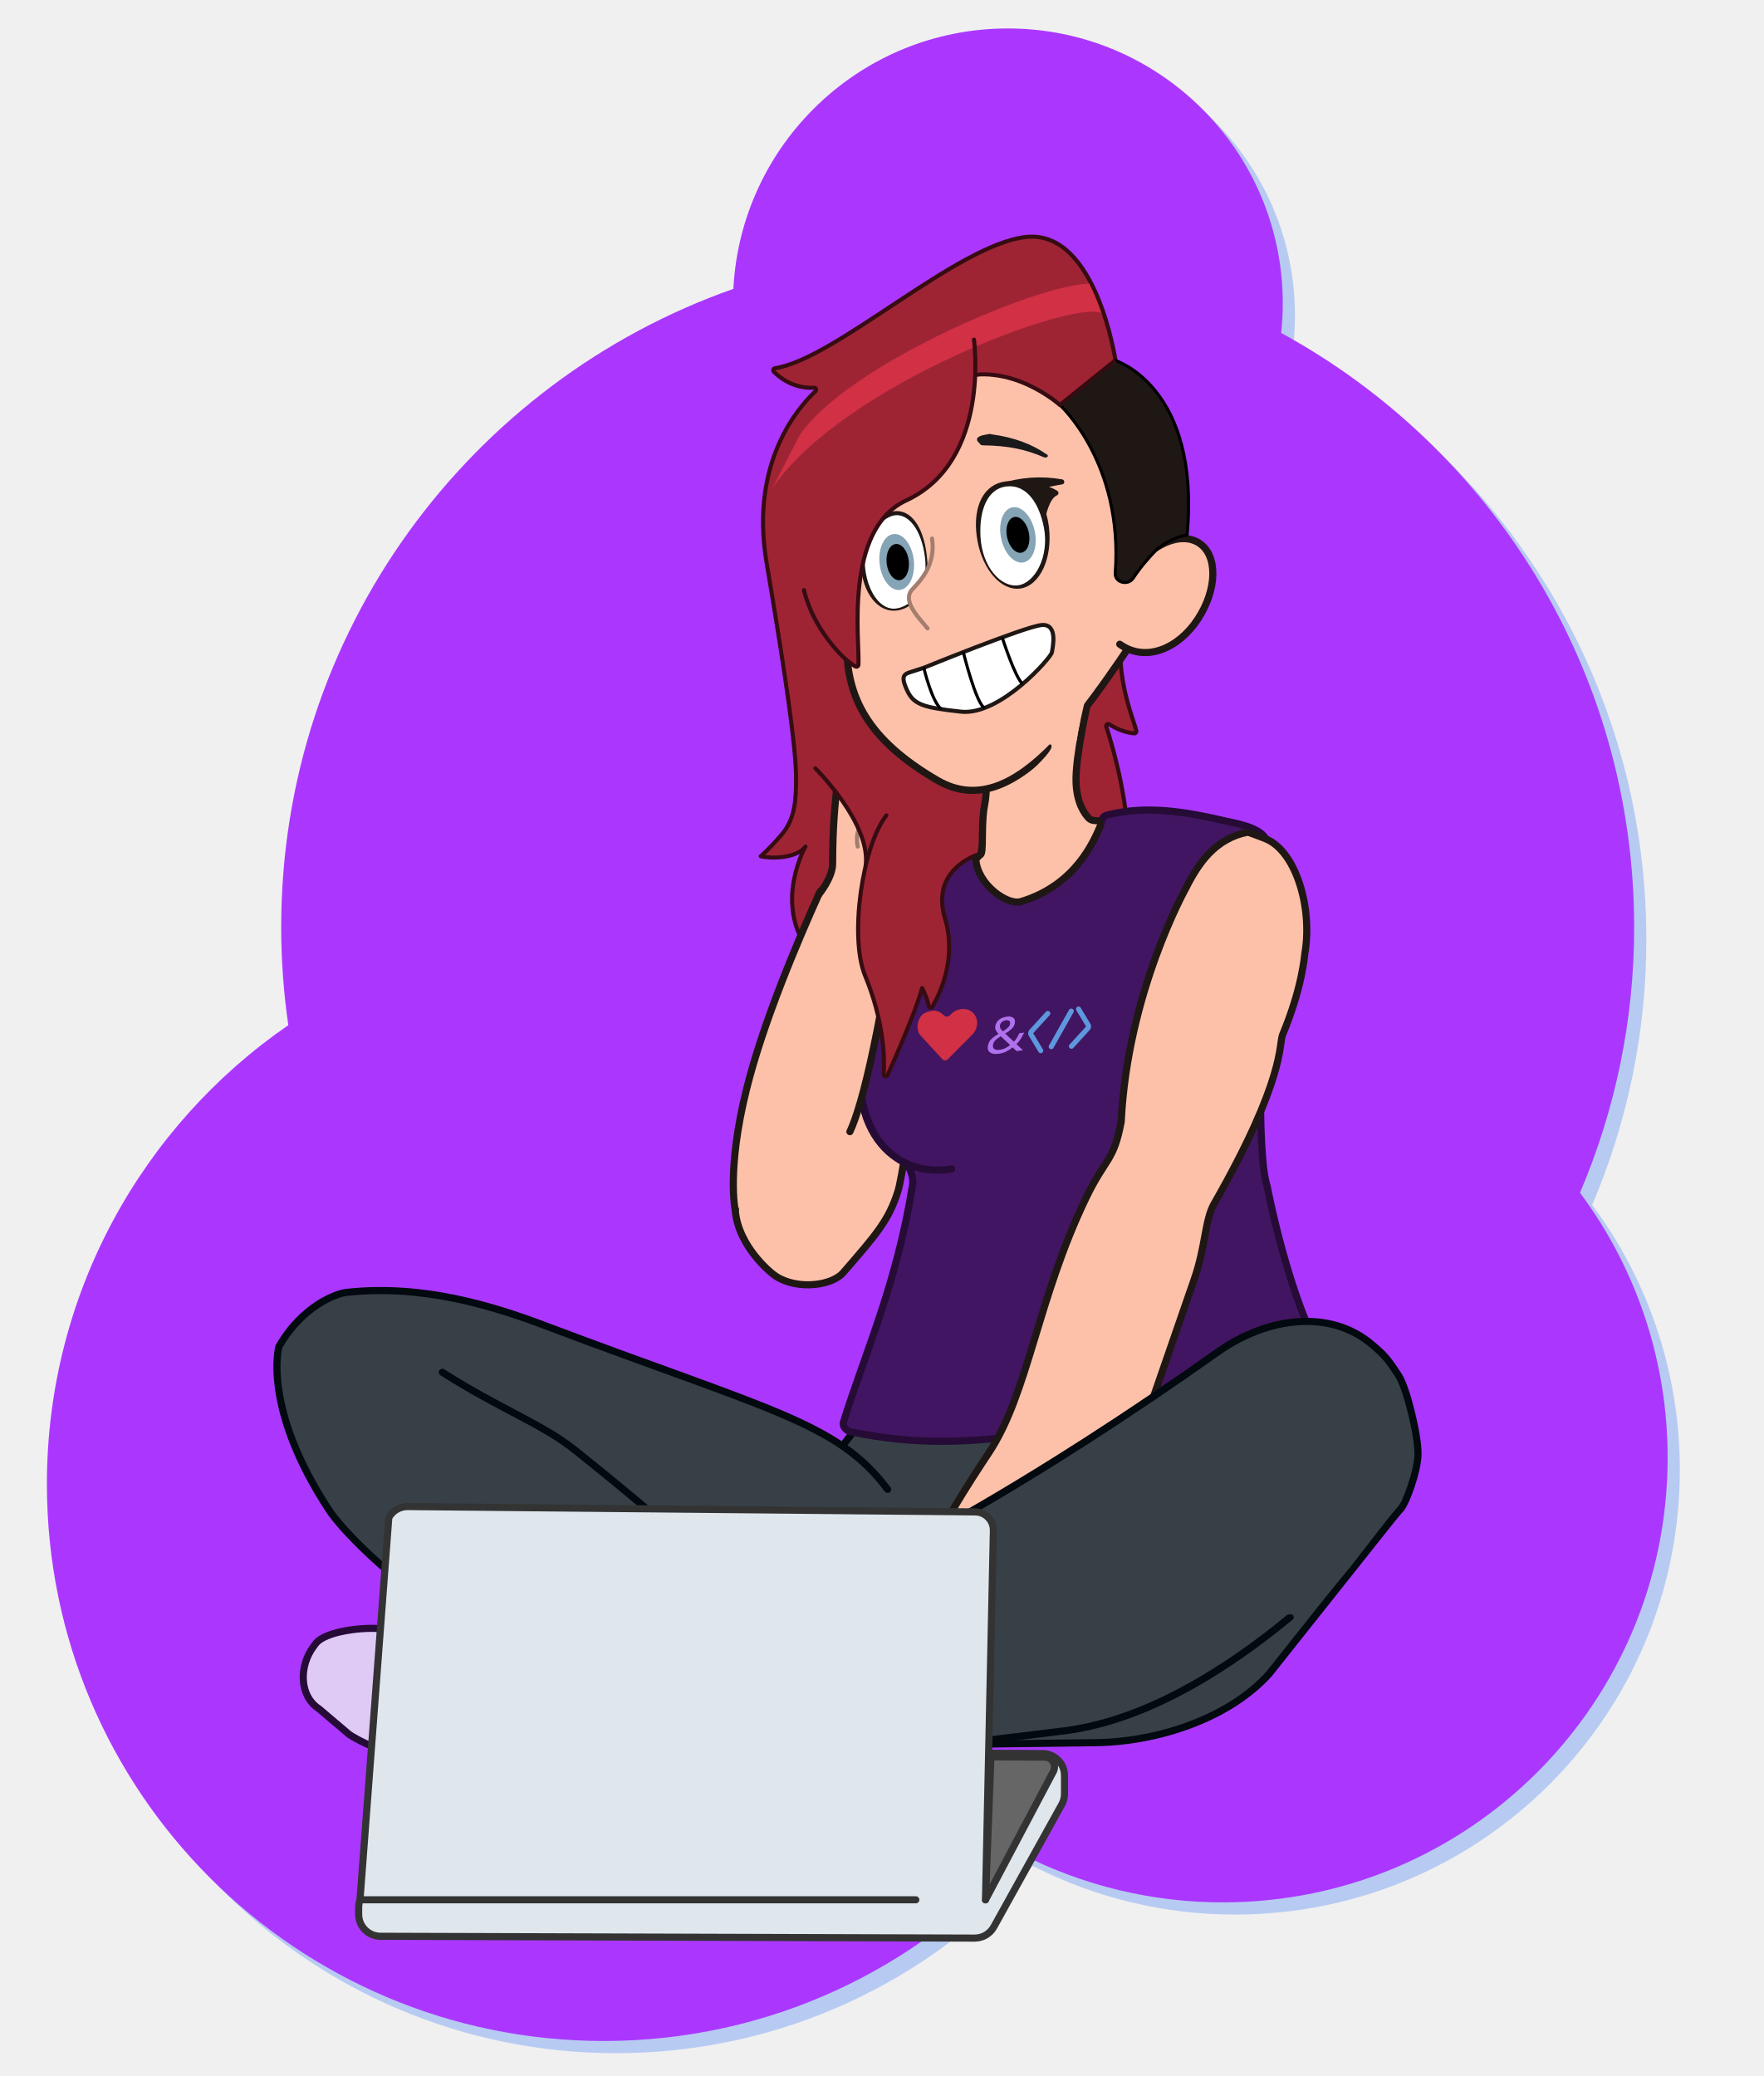
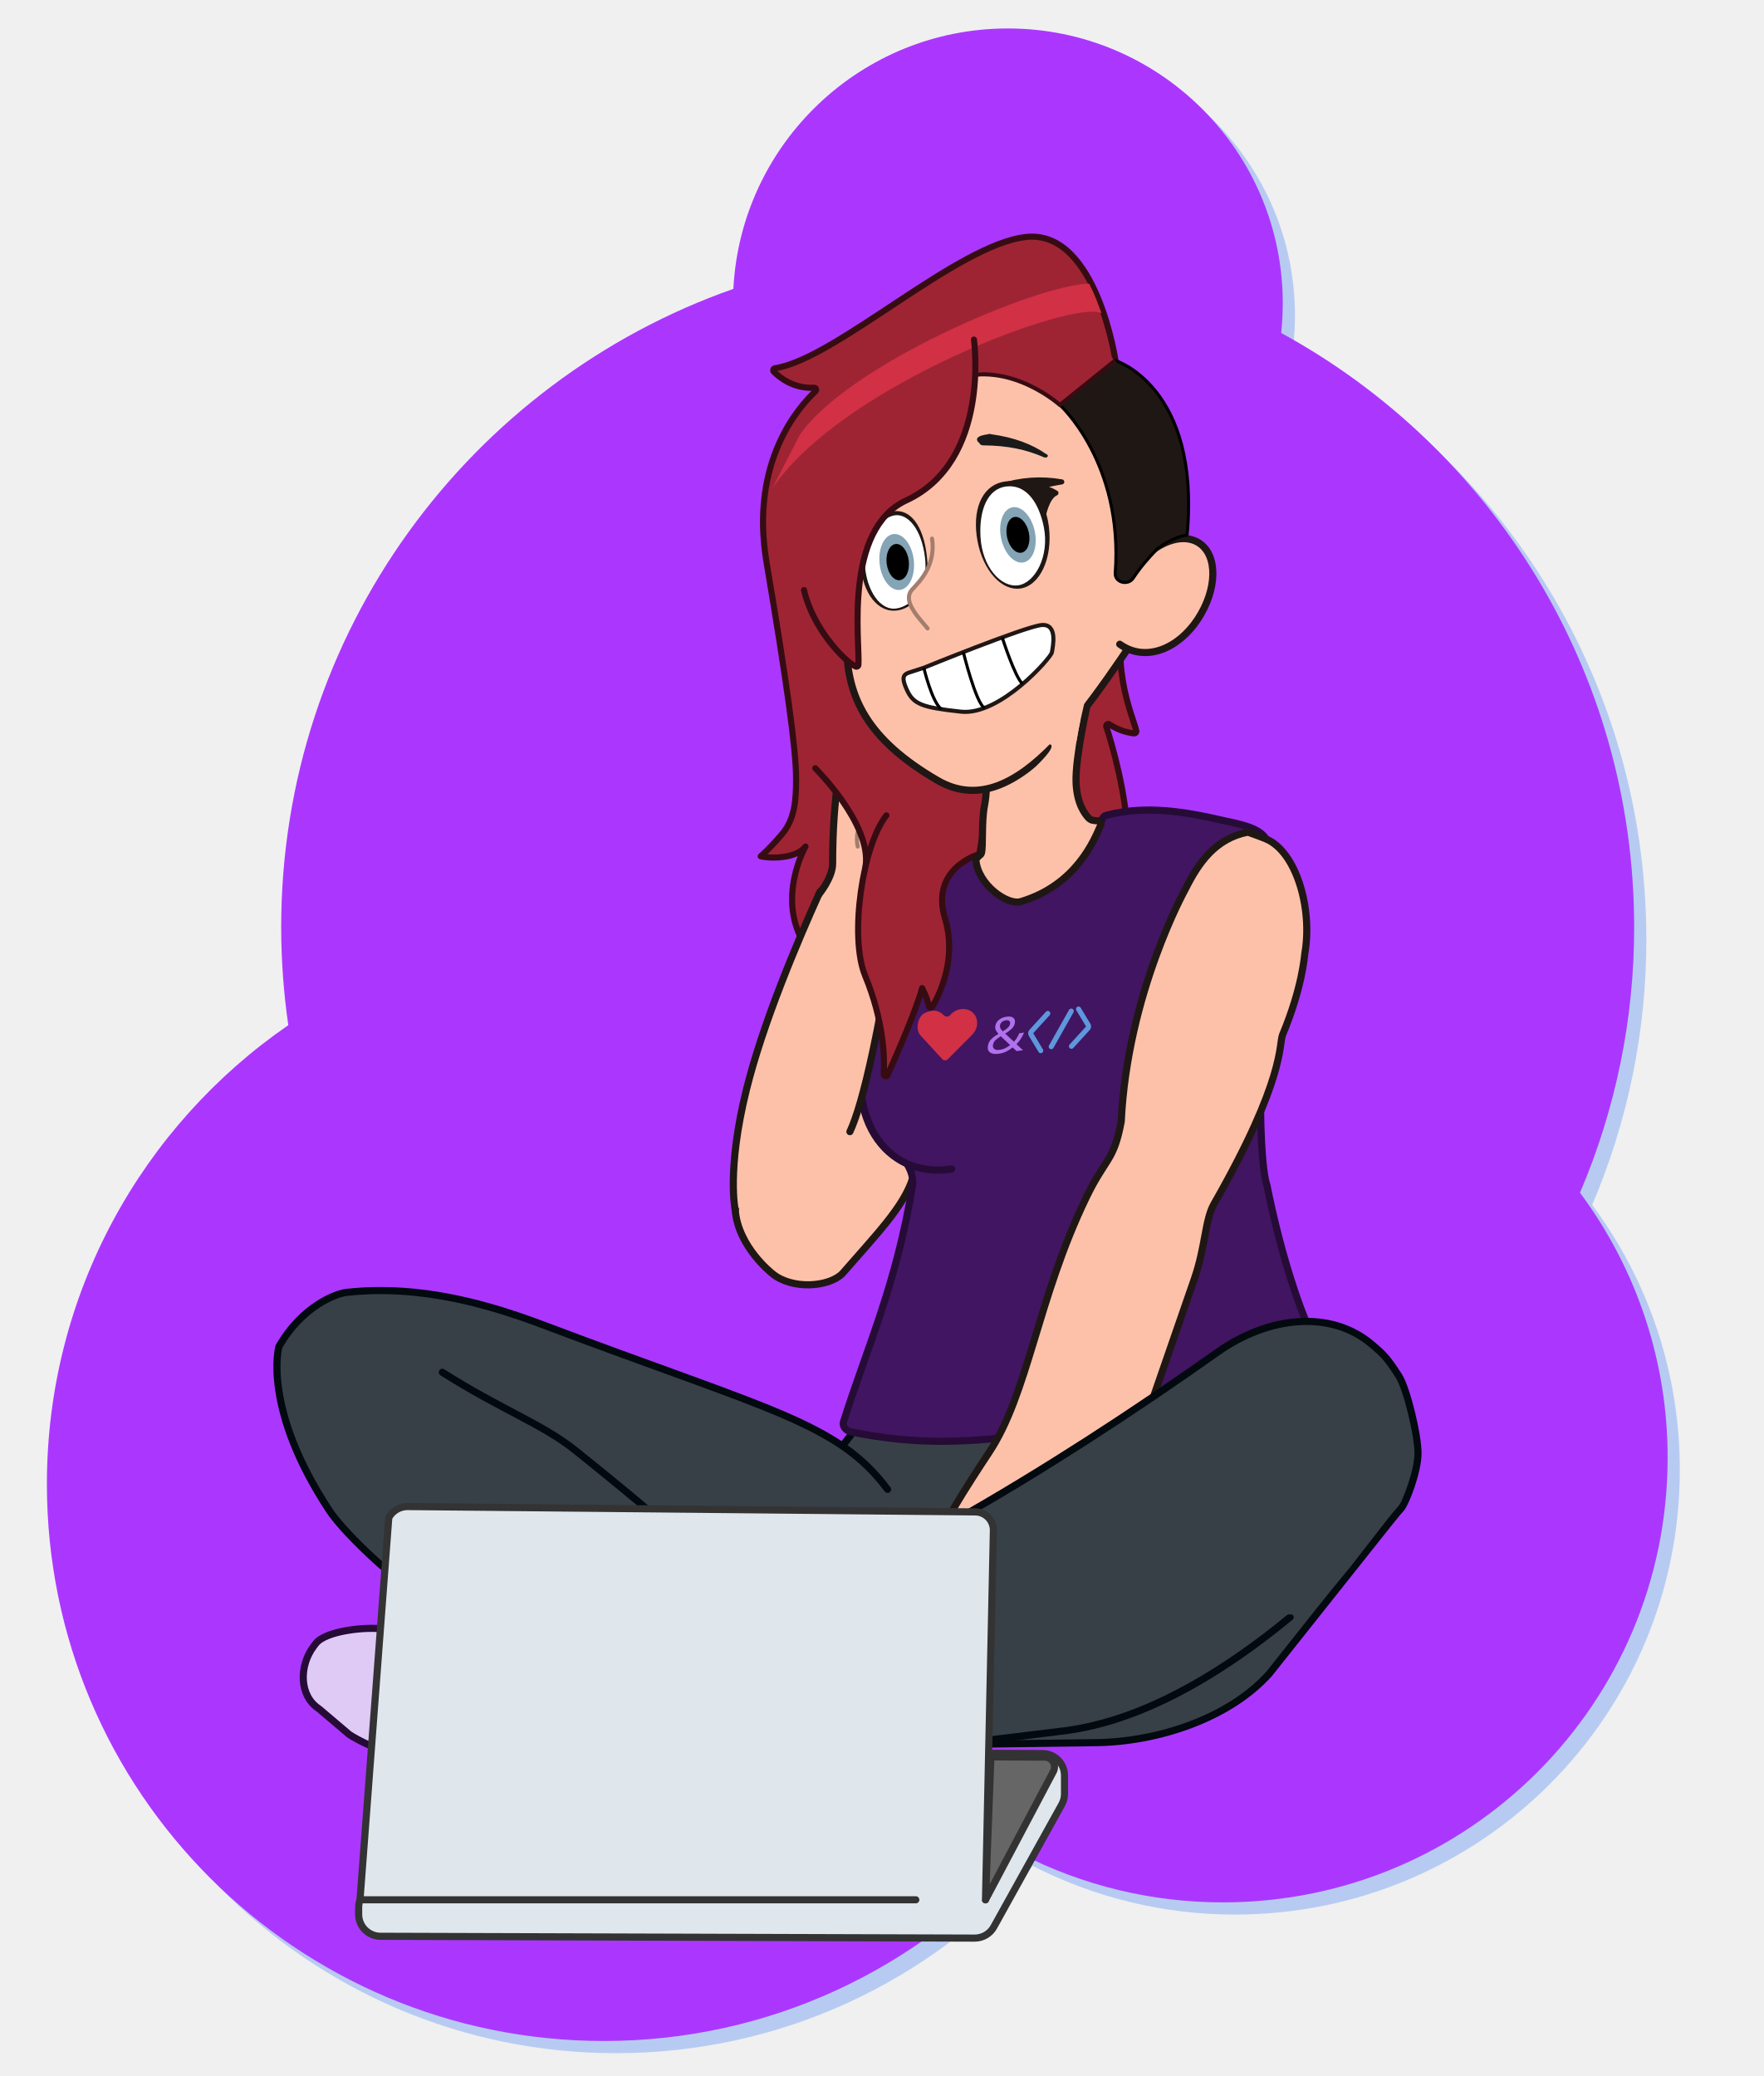
<svg xmlns="http://www.w3.org/2000/svg" viewBox="0 0 1735 2042.3">
  <defs>
-     <style>.cls-1,.cls-16,.cls-17,.cls-19,.cls-29,.cls-31{fill:none;}.cls-2{opacity:0.3;}.cls-3{fill:#3274f9;}.cls-4{fill:#ab37ff;}.cls-18,.cls-20,.cls-5{fill:#9e2434;}.cls-19,.cls-20,.cls-29,.cls-5{stroke:#360c12;}.cls-16,.cls-20,.cls-29,.cls-36,.cls-5{stroke-linejoin:round;}.cls-17,.cls-19,.cls-20,.cls-29,.cls-30,.cls-32,.cls-5{stroke-width:4px;}.cls-21,.cls-22,.cls-32,.cls-6{fill:#fdc1aa;}.cls-21,.cls-25,.cls-30,.cls-6{stroke:#1f1714;}.cls-11,.cls-16,.cls-17,.cls-19,.cls-20,.cls-29,.cls-32,.cls-36,.cls-37,.cls-6,.cls-8,.cls-9{stroke-linecap:round;}.cls-10,.cls-11,.cls-17,.cls-19,.cls-21,.cls-23,.cls-24,.cls-25,.cls-30,.cls-31,.cls-32,.cls-37,.cls-6,.cls-7,.cls-8,.cls-9{stroke-miterlimit:10;}.cls-10,.cls-11,.cls-21,.cls-36,.cls-37,.cls-6,.cls-7,.cls-8,.cls-9{stroke-width:7px;}.cls-33,.cls-7,.cls-8{fill:#374047;}.cls-7,.cls-8{stroke:#02090f;}.cls-9{fill:#dfc9f5;}.cls-10,.cls-11,.cls-9{stroke:#250b36;}.cls-10,.cls-11{fill:#411561;}.cls-12{clip-path:url(#clip-path);}.cls-13{fill:#d13045;}.cls-14{fill:#450b15;}.cls-15{font-size:50.52px;fill:#af71ec;font-family:LucidaConsole, Lucida Console;}.cls-16{stroke:#5e97de;stroke-width:5px;}.cls-17,.cls-32{stroke:#a37d6d;}.cls-23,.cls-25,.cls-27{fill:#1f1714;}.cls-23,.cls-31{stroke:#000;}.cls-23,.cls-25,.cls-31{stroke-width:3px;}.cls-24{fill:#1a1a1a;stroke:#1a1a1a;stroke-width:2px;}.cls-26,.cls-30{fill:#fff;}.cls-28{fill:#85a4b5;}.cls-34,.cls-37{fill:#dfe7ed;}.cls-35{fill:#333;}.cls-36{fill:#666;}.cls-36,.cls-37{stroke:#333;}</style>
+     <style>.cls-1,.cls-16,.cls-17,.cls-19,.cls-30,.cls-32{fill:none;}.cls-2{opacity:0.3;}.cls-3{fill:#3274f9;}.cls-4{fill:#ab37ff;}.cls-18,.cls-20,.cls-29,.cls-5{fill:#9e2434;}.cls-19,.cls-20,.cls-29,.cls-30,.cls-5{stroke:#360c12;}.cls-16,.cls-20,.cls-29,.cls-30,.cls-37,.cls-5{stroke-linejoin:round;}.cls-19,.cls-20,.cls-30,.cls-5{stroke-width:6px;}.cls-21,.cls-22,.cls-33,.cls-6{fill:#fdc1aa;}.cls-21,.cls-25,.cls-31,.cls-6{stroke:#1f1714;}.cls-11,.cls-16,.cls-17,.cls-19,.cls-20,.cls-30,.cls-33,.cls-37,.cls-38,.cls-6,.cls-8,.cls-9{stroke-linecap:round;}.cls-10,.cls-11,.cls-17,.cls-19,.cls-21,.cls-23,.cls-24,.cls-25,.cls-31,.cls-32,.cls-33,.cls-38,.cls-6,.cls-7,.cls-8,.cls-9{stroke-miterlimit:10;}.cls-10,.cls-11,.cls-21,.cls-37,.cls-38,.cls-6,.cls-7,.cls-8,.cls-9{stroke-width:7px;}.cls-34,.cls-7,.cls-8{fill:#374047;}.cls-7,.cls-8{stroke:#02090f;}.cls-9{fill:#dfc9f5;}.cls-10,.cls-11,.cls-9{stroke:#250b36;}.cls-10,.cls-11{fill:#411561;}.cls-12{clip-path:url(#clip-path);}.cls-13{fill:#d13045;}.cls-14{fill:#450b15;}.cls-15{font-size:50.52px;fill:#af71ec;font-family:LucidaConsole, Lucida Console;}.cls-16{stroke:#5e97de;stroke-width:5px;}.cls-17,.cls-33{stroke:#a37d6d;}.cls-17,.cls-29,.cls-31,.cls-33{stroke-width:4px;}.cls-23,.cls-25,.cls-27{fill:#1f1714;}.cls-23,.cls-32{stroke:#000;}.cls-23,.cls-25,.cls-32{stroke-width:3px;}.cls-24{fill:#1a1a1a;stroke:#1a1a1a;stroke-width:2px;}.cls-26,.cls-31{fill:#fff;}.cls-28{fill:#85a4b5;}.cls-35,.cls-38{fill:#dfe7ed;}.cls-36{fill:#333;}.cls-37{fill:#666;}.cls-37,.cls-38{stroke:#333;}</style>
    <clipPath id="clip-path">
      <path class="cls-1" d="M957.18,996.46h0c-5.69-5.59-15.43-5.05-21.64,1.18l-1.12,1.13a4.14,4.14,0,0,1-5.78.31l-1-1c-5.69-5.59-12.45-4.27-18.66-1.18h0c-6.27,3.42-9,16.45-3.28,22l21.45,23.37a3.73,3.73,0,0,0,5.2-.28l11.74-11.8a3.34,3.34,0,0,0,.35-.4h0L956.23,1018C962.44,1011.72,962.87,1002.05,957.18,996.46Z" />
    </clipPath>
  </defs>
  <g id="Layer_4" data-name="Layer 4">
    <g class="cls-2">
      <path class="cls-3" d="M1566.13,1185.37a663.27,663.27,0,0,0,53.28-261.27c0-252.24-140.35-471.68-347.21-584.54a275.21,275.21,0,0,0,1.57-29.16c0-149.33-121.07-270.4-270.41-270.4-144.57,0-262.63,113.46-270,256.19-259,91-444.77,337.76-444.77,627.91a670.84,670.84,0,0,0,7,96.43C152.15,1119.33,58.13,1284.66,58.13,1472c0,302.57,245.28,547.86,547.86,547.86,163,0,309.42-71.25,409.78-184.28a435.53,435.53,0,0,0,199.21,47.9c241.54,0,437.35-195.8,437.35-437.34A435.35,435.35,0,0,0,1566.13,1185.37Z" />
    </g>
    <path class="cls-4" d="M1554.13,1173.37a663.27,663.27,0,0,0,53.28-261.27c0-252.24-140.35-471.68-347.21-584.54a275.21,275.21,0,0,0,1.57-29.16C1261.77,149.07,1140.7,28,991.36,28c-144.57,0-262.63,113.46-270,256.19-259,91-444.77,337.76-444.77,627.91a670.84,670.84,0,0,0,7,96.43C140.15,1107.33,46.13,1272.66,46.13,1460c0,302.57,245.28,547.86,547.86,547.86,163,0,309.42-71.25,409.78-184.28a435.53,435.53,0,0,0,199.21,47.9c241.54,0,437.35-195.8,437.35-437.34A435.35,435.35,0,0,0,1554.13,1173.37Z" />
  </g>
  <g id="Layer_1" data-name="Layer 1">
    <path id="Hair_Back" data-name="Hair Back" class="cls-5" d="M1097.56,356.56s-18.66-130.66-88-123.46c-67.85,7.05-187.54,120.2-247.34,129.17a2,2,0,0,0-1.12,3.36c5.49,5.54,19.32,16.9,39.6,15.81a2,2,0,0,1,1.49,3.45c-16,14.8-64.88,69.2-48.23,168.06,19.8,117.55,29.1,183.83,29.1,212.95,0,21.49-1.13,39.82-14.1,55s-20.7,21.46-20.7,21.46c8.77,2.28,34.65,2.77,44.05-9.57,0,0-29.65,51.77,0,97.67s81.31,10,83.1,46.93,115.2-52.2,115.2-52.2,119.86-38.7,118.88-96.3c-.79-46.51-15.61-96.54-21.29-114.08a2,2,0,0,1,3-2.26,55.66,55.66,0,0,0,24.34,8.94,2,2,0,0,0,2.21-2.42c-3.09-13.92-30.67-72.58-4.77-133.17C1182.1,424.51,1097.56,356.56,1097.56,356.56Z" />
-     <path id="Back_Right_Arm" data-name="Back Right Arm" class="cls-6" d="M836.92,874.75,803.1,930.6l-10.8,175s-70.38,69.82-69.08,85.13c3.08,36.26,36.32,62.06,36.32,62.06,19.24,16.21,56,13.5,69.16,0,33.85-38.89,45.25-52.19,54.3-80.1s31.7-229.5,31.7-229.5Z" />
+     <path id="Back_Right_Arm" data-name="Back Right Arm" class="cls-6" d="M836.92,874.75,803.1,930.6l-10.8,175s-70.38,69.82-69.08,85.13c3.08,36.26,36.32,62.06,36.32,62.06,19.24,16.21,56,13.5,69.16,0,33.85-38.89,59.87-65.38,68.91-93.29S914.7,943.2,914.7,943.2Z" />
    <g id="Legs_Back" data-name="Legs Back">
      <path class="cls-7" d="M860.25,1381.6c159.74-5.52,297-18.1,426.33-40.6l6.7,184.45L1193,1594.28l-335.5,25.23L796.3,1464.3Z" />
      <path class="cls-8" d="M873.06,1465.2c-49.32-65.86-114.86-77.32-337.76-161.4-51.62-19.47-120.21-40.56-194.4-32.4-9.48,1-43.2,12.6-66.6,53.4,0,0-16.8,60.6,49.8,161.4,22,33.36,158.7,168.6,338.1,195l285.9-106.8" />
      <path class="cls-8" d="M435.1,1350c57.58,36.65,98.35,50.78,130.8,76.8C691.43,1527.43,714,1554.29,709,1561.2" />
      <path class="cls-6" d="M712.07,1566.13l24.62,14.28a10.78,10.78,0,0,1,1.43,17.64l-69.55,57.23a10.75,10.75,0,0,1-7,2.45l-46.89-.83a10.77,10.77,0,0,1-7.28-18.53c22.1-21.31,60.75-55.91,94.49-72.56A10.8,10.8,0,0,1,712.07,1566.13Z" />
      <path class="cls-9" d="M720.21,1572.08,656.62,1627a8.74,8.74,0,0,0-.84,12.37l11.49,13a8.57,8.57,0,0,0,11.05,1.56l78.58-50.21a8.72,8.72,0,0,0,.89-14L736.63,1572A12.66,12.66,0,0,0,720.21,1572.08Z" />
    </g>
    <g id="Shirt">
      <path class="cls-10" d="M837.13,875.39C881.66,863.61,921,851,954.48,841c5.8-1.73,10.49,19.9,38.62,39.8,5.38,3.8,27.86,3.43,49.8-16.8,46.2-42.6,36.56-59.62,45-61.86,38.77-10.28,76.82-3.89,117,5.4,41.87,8.55,43.8,14.46,48.6,49.86-16.3,130.11-17.1,280-7.2,309,12.35,61.84,38.22,155.8,71.35,191.4-267.47,42.93-351.3,77.3-480.48,50.87-4.59-.94-8.9-5.34-7.5-9.81,21.83-69.86,52.16-134.9,67.89-232.8,1.19-7.37-1.73-14.83-5.52-21.27-25.47-12.11-44.48-37.93-46-79.64l11.29-88.46Z" />
      <path class="cls-11" d="M846,1065.15s.4,42.42,27.94,67.63,62.14,17.11,62.14,17.11" />
      <g class="cls-12">
        <path class="cls-13" d="M929.86,1059.17c-7.24,0-11.77-4.45-13.7-6.35l-.34-.34-21.07-21.77a29.12,29.12,0,0,1-8.65-20.55,30.13,30.13,0,0,1,9-21.47,32.31,32.31,0,0,1,22.7-9.52,29.32,29.32,0,0,1,13.07,3,32.74,32.74,0,0,1,17-4.86,28.23,28.23,0,0,1,19.8,7.8l1.54,1.45a28.57,28.57,0,0,1,8.5,20.37,31.84,31.84,0,0,1-9.32,22.42L957.68,1040l-.34.38c-.35.42-.72.82-1.1,1.21s-.53.52-.82.76l-14.23,12.35a16.65,16.65,0,0,1-11.33,4.45Z" />
        <path class="cls-14" d="M947.87,992.32A13.27,13.27,0,0,1,957.3,996l1.4,1.32c5.69,5.59,5.27,15.26-.94,21.49l-10.94,10.9-.88,1a4.23,4.23,0,0,1-.34.4l-14.47,12.55a1.77,1.77,0,0,1-1.27.58c-1.12,0-2.27-1.15-3.26-2.12l-21.18-21.89c-5.69-5.58-5.92-14.65.29-20.88h0a17.15,17.15,0,0,1,12.07-5.11,13.75,13.75,0,0,1,9.74,3.81l1.07.75a4.09,4.09,0,0,0,2.86,1.21,3.78,3.78,0,0,0,2.7-1.15l1.12-1.13a18.05,18.05,0,0,1,12.6-5.34m0-30A47.44,47.44,0,0,0,930,965.85a44.9,44.9,0,0,0-12.25-1.68,47.41,47.41,0,0,0-33.33,13.94,44.94,44.94,0,0,0-13.35,32.13,44,44,0,0,0,13,31l21,21.68.54.54.07.07c2.68,2.64,10.84,10.65,24.21,10.65a31.59,31.59,0,0,0,21.32-8.25l14.07-12.22c.55-.47,1.09-1,1.6-1.49s1.18-1.23,1.74-1.88l10.34-10.3.09-.09a46.87,46.87,0,0,0,13.69-33.09,43.42,43.42,0,0,0-13-31l-.46-.44L978,974.27a43.11,43.11,0,0,0-30.15-11.95Z" />
      </g>
      <text class="cls-15" transform="matrix(1.06, -0.13, -0.19, 0.98, 967.2, 1038.03)">&amp;</text>
      <path class="cls-16" d="M1030.66,997l-16.08,17.64a2.79,2.79,0,0,0-.57,2.86l9.68,16.1" />
      <path class="cls-16" d="M1053.92,1029.27l16.09-17.63a2.8,2.8,0,0,0,.56-2.87l-9.68-16.09" />
      <line class="cls-16" x1="1034.04" y1="1029.68" x2="1053.72" y2="994.71" />
    </g>
    <g id="Front_Right_Arm" data-name="Front Right Arm">
      <path class="cls-6" d="M723.22,1190.74s-8.67-39.61,11-118.84c16.39-66.09,49.94-145,72.08-194.16,1.49-3,12.67-5.34,21.52-47,9.33-59.1,63.26,6.89,63.26,6.89C867.5,1011.07,848,1088.07,836,1113.3" />
      <path class="cls-6" d="M805.2,880.16S819,863.7,819,849.66c0-66.49,8.68-108.51,13.73-118s29.77,1.8,34.82,6.86l46.92,28.54a1.82,1.82,0,0,1,.86,1.75l-9.52,84.35" />
      <path class="cls-17" d="M843.69,832.8s-3.15-12.75,3.22-20.78" />
    </g>
    <path id="Left_Arm" data-name="Left Arm" class="cls-6" d="M1166.21,874.29S1109,976.5,1102.88,1103.4c-7.41,39.64-15.37,35.26-34.42,74.7-48.24,99.9-56.94,192.72-95.76,251.1C958,1451.37,910,1524.28,920,1527.73l84.14,29.1c9,3.13,75.87-27,79.52-35.84,0,0,56.53-162.62,91.11-262.79,11.23-32.52,10.35-58,19.35-73.8,70.72-123.76,63.62-157.17,67.5-166.48,19.54-46.89,21.45-77.51,21.9-80.12,7.65-44.55-8.63-99.94-38.09-112.4-7.54-3.18-18-6.76-18-6.76C1195.51,824.83,1178.81,849.06,1166.21,874.29Z" />
    <g id="Hair_Cover_Hand" data-name="Hair Cover Hand">
      <path class="cls-18" d="M801.92,755.77s64.58,59,45.68,112.5c-9.8,27.78,85.95-49.72,85.95-49.72V746.1L815.87,700.2Z" />
      <path class="cls-19" d="M801.92,755.77S857.2,810.3,851.47,852" />
    </g>
    <path id="Hair_Shoulder" data-name="Hair Shoulder" class="cls-20" d="M871.9,802.14c-23.4,29.46-36.73,119.2-21,157.56,18.23,44.44,19.42,79.31,18.33,97a2,2,0,0,0,3.82.95c9.34-20.87,28.23-64.21,34-85.61,0,0,5.07,9.64,6.46,17.49a2,2,0,0,0,3.7.69c7.85-13.55,24-48,12.34-86.58-15-49.81,33.73-63.4,33.73-63.4l3.15-19.1" />
    <g id="Head_Shape" data-name="Head Shape">
      <path id="Neck" class="cls-21" d="M1069.93,691.35s-12.4,53.43-11.47,78.38c.8,21.14,8.64,30.78,11.89,34.53,2.67,3.09,5.92,3,9.3,3.19,1.57.1,3.9,2.25,3.08,4.14-6.56,15.11-24.23,59-78.53,75.36-13.17,4-42.45-16.65-44.29-41.14,2.48-4.46,4.73-4.16,5.42-6.45,1.95-6.46-.14-30.81,3.1-47.12,5.13-25.88-2-57.84-2-57.84" />
      <path id="Face" class="cls-21" d="M1138.82,594.9C1075.9,685.8,1002,814,922.3,767.8,781,685.8,851.2,599.4,843,473.06c-8.07-124.7,126.29-164.35,213.06-133.4S1204.23,500.42,1138.82,594.9Z" />
      <path id="Ear" class="cls-6" d="M1111.34,565.14c19.19-29.19,49.72-43,68.19-30.87s17.88,45.65-1.31,74.84-51.47,42.79-76.82,24.64" />
      <path class="cls-22" d="M1071.7,670.9s-10.12,39.65-12.54,56.75c-1.54,10.84-63,46.8-63,46.8s54.15-44.92,33.55-42.3C1003,735.55,1071.7,670.9,1071.7,670.9Z" />
    </g>
    <path id="Hair_Shaved" data-name="Hair Shaved" class="cls-23" d="M1167.7,526.26c13.49-146.1-70.79-171.69-70.79-171.69l-54.39,43.83S1105,455,1097,563.7c-.69,9.37,12.52,12.86,17.71,5,7.22-10.89,14.2-18.94,24-29.17C1138.75,539.55,1152.17,528.85,1167.7,526.26Z" />
    <path id="Eyebrow" class="cls-24" d="M964.6,435.63c-5.35-3.81-2.12-6.14,7.33-7.4.44-.44,2-.43,3.21,0,22.1,3,39.56,9.66,53.33,19.24,2.25.81,1.31,2-1.19,1.48-17.78-7.72-35.7-11.63-60.67-11.84C965.13,436.84,964.14,436.1,964.6,435.63Z" />
    <g id="Eyes">
      <g id="Left_Eye" data-name="Left Eye">
        <path class="cls-25" d="M848.5,561.55s-5.94-4.2-9.84-3.15,9.84-12.76,9.84-12.76Z" />
        <path class="cls-26" d="M910.82,552.78c2,25.93-13.29,46-31.62,46s-30.7-22.58-30.7-48.59c0-23.94,19.24-45.43,33.5-45.43C897.1,504.77,908.56,523.53,910.82,552.78Z" />
        <path class="cls-27" d="M879.2,600.79c-18.64,0-32.7-21.75-32.7-50.59,0-25.1,19.85-47.43,35.5-47.43,16.24,0,27.79,18.72,30.12,48.85h0c1.18,15.26-3.31,30-12,39.37C894.27,597.31,886.84,600.79,879.2,600.79Zm2.8-94c-12.44,0-31.5,19.45-31.5,43.43,0,26.13,12.61,48.59,28.7,48.59,6.61,0,14.32-3.94,19.48-9.52,7.94-8.58,12.65-21.5,11.55-35.67l.08-.56C908.15,525.18,896,506.77,882,506.77Z" />
        <ellipse class="cls-28" cx="882" cy="552.95" rx="16.91" ry="27.65" transform="translate(-56.58 102.67) rotate(-6.46)" />
        <ellipse cx="882.99" cy="553.04" rx="10.95" ry="17.9" transform="translate(-56.58 102.79) rotate(-6.46)" />
      </g>
      <g id="Right_Eye" data-name="Right Eye">
        <path class="cls-25" d="M983.77,477.38l43.39,30.35s3.51-18.35,11.91-21.78a1,1,0,0,0,.2-1.78c-3.86-2.42-10.57-5.62-16.62-4.68,0,0,12.51-2.93,21.75-4.43a1,1,0,0,0,0-2A124.47,124.47,0,0,0,983.77,477.38Z" />
        <path class="cls-26" d="M1029.24,518.34c3.73,29.84-8.82,56.73-27.07,59s-36-19.1-39.71-48.94,8.64-50,26.89-52.31S1025.51,488.5,1029.24,518.34Z" />
        <path class="cls-27" d="M1000.43,579.16c-18.57,0-36-22.59-39.76-52.25s7.42-50.67,28.37-53.29c17.62-2.2,38.47,10.76,42.68,44.41,3.9,31.16-8.87,58.5-28.46,61A22.4,22.4,0,0,1,1000.43,579.16Zm-7.31-100.8a27.14,27.14,0,0,0-3.46.22C971.72,480.82,963,501.09,964.45,528c1.57,29.61,20,50,36.81,47.85s31.16-28.65,25.5-57.2C1022,494.64,1010.13,478.36,993.12,478.36Z" />
        <ellipse class="cls-28" cx="1001.26" cy="526.26" rx="16.91" ry="27.65" transform="translate(-86.05 214.46) rotate(-11.73)" />
        <ellipse cx="1001.26" cy="526.26" rx="10.95" ry="17.9" transform="translate(-86.05 214.46) rotate(-11.73)" />
      </g>
    </g>
    <g id="Hair_Front" data-name="Hair Front">
      <path class="cls-18" d="M1097.56,356.56l-38.46-50L921.4,292.5,810.7,426.75l4.5,112.8L904.75,429.3l33.6-59.24s19.74-7.76,45.42,0,46.07,18.24,52.41,23.29,61.38-36.79,61.38-36.79" />
-       <path class="cls-5" d="M1096.91,354.57l-54.39,43.83S993,353.66,938.35,373.17" />
+       <path class="cls-29" d="M1096.91,354.57l-54.39,43.83S993,353.66,938.35,373.17" />
      <path class="cls-18" d="M958,334.09s17,119.48-66.61,158.21c-61.67,28.56-45.53,139-47,161.7a2,2,0,0,1-2.9,1.65c-12-6.16-46.1-47-54.76-84.39" />
      <path class="cls-13" d="M1083.51,308.18c-25.78-14.17-255.34,70.36-324,172.56l27.16-52.83c46.72-68.57,232.95-147.91,284.7-148.84C1077,290,1079.45,297.51,1083.51,308.18Z" />
-       <path class="cls-29" d="M958,334.09s17,119.48-66.61,158.21c-61.67,28.56-45.53,139-47,161.7a2,2,0,0,1-2.9,1.65c-12-6.16-42-37.77-50.65-75.15" />
+       <path class="cls-30" d="M958,334.09s17,119.48-66.61,158.21c-61.67,28.56-45.53,139-47,161.7a2,2,0,0,1-2.9,1.65c-12-6.16-42-37.77-50.65-75.15" />
    </g>
    <g id="Mouth_1" data-name="Mouth 1">
-       <path class="cls-30" d="M908.7,656.92s98.8-40.2,115.6-42,11.1,22.2,10.35,27-50.81,62.4-89.38,58.2-47-7.2-53.57-22.2-1.34-15,7.83-18Z" />
-       <path class="cls-31" d="M908.7,656.92s7.81,33.51,17.3,40.79" />
-       <path class="cls-31" d="M947.54,641.49s12.48,50.69,20.92,55" />
-       <path class="cls-31" d="M985.79,627s12.6,39.57,20.15,45.88" />
+       <path class="cls-31" d="M908.7,656.92s98.8-40.2,115.6-42,11.1,22.2,10.35,27-50.81,62.4-89.38,58.2-47-7.2-53.57-22.2-1.34-15,7.83-18Z" />
+       <path class="cls-32" d="M908.7,656.92s7.81,33.51,17.3,40.79" />
+       <path class="cls-32" d="M947.54,641.49s12.48,50.69,20.92,55" />
+       <path class="cls-32" d="M985.79,627s12.6,39.57,20.15,45.88" />
    </g>
    <g id="Nose">
-       <path class="cls-32" d="M916.8,529.87c3.75,25.72-11,41-19.45,50-8,8.46.16,20.58,7.49,29.35l7.55,9" />
+       <path class="cls-33" d="M916.8,529.87c3.75,25.72-11,41-19.45,50-8,8.46.16,20.58,7.49,29.35l7.55,9" />
    </g>
    <g id="Leg_Front" data-name="Leg Front">
      <polygon class="cls-6" points="623.5 1641 589.9 1641 599.5 1744.2 634.3 1744.2 623.5 1641" />
      <path class="cls-9" d="M595.07,1636.27c-85.87-16.76-152-2.28-218.86-33.72-15.82-2.39-56.11,1.62-65.71,14.42l-2.07,2.76c-14.26,19-14.44,48.51,5.47,61.47l29.7,25.2c17.68,11.51,48.11,22.14,68.4,27.9l55.91,7.44a111.77,111.77,0,0,0,30.58,4.26l91.26,1.61c6.43,0,17.1,3,17.1-3.41-12-23.67-12.85-64.41-5.25-97.89A8.34,8.34,0,0,0,595.07,1636.27Z" />
      <path class="cls-8" d="M928.66,1716.26l149.68-1.91c59.74-.77,130.09-23.3,170.06-67.71l123.92-156-30.17-129.86-115.65,30.6-116.92,32.4-89.36,111.41Z" />
      <path class="cls-8" d="M610.46,1648.61l9.14,94.69a6.84,6.84,0,0,0,7.39,6.2c41.43-3.49,263.34-27.18,419.51-46.7,151.64-19,298.09-179.77,331.67-218.86,4.68-5.44,16.25-35.52,16.63-53.39s-11-64.68-18.9-77c-11.41-17.71-14.67-20.94-26.69-31.12-40.51-34.31-101.9-27.36-151.26,7.56-172.31,121.9-343.08,222-511.45,288.16l-67.77,19.2A11.37,11.37,0,0,0,610.46,1648.61Z" />
-       <path class="cls-33" d="M1327.53,1542.37,1379.2,1476l-55.5-53.26-73.5,172.06s33.3-18,18.6,5.1c-5.63,8.84,2.4,10.2,2.4,10.2Z" />
+       <path class="cls-34" d="M1327.53,1542.37,1379.2,1476l-55.5-53.26-73.5,172.06s33.3-18,18.6,5.1c-5.63,8.84,2.4,10.2,2.4,10.2Z" />
    </g>
  </g>
  <g id="Layer_3" data-name="Layer 3">
-     <path class="cls-34" d="M374.27,1904.84a21.6,21.6,0,0,1-21.5-21.57v-6.64a21.66,21.66,0,0,1,6.55-15.47L496,1728.5a21.47,21.47,0,0,1,15-6.09l514.6,2.66a21.61,21.61,0,0,1,21.45,21.57v18.11a21.62,21.62,0,0,1-2.71,10.46L977.6,1895.54a21.61,21.61,0,0,1-18.86,11.1Z" />
-     <path class="cls-35" d="M511,1725.91h.09l514.49,2.66a18.07,18.07,0,0,1,18,18.07v18.11a18.08,18.08,0,0,1-2.27,8.77l-66.77,120.32a18.05,18.05,0,0,1-15.79,9.3h-.06l-584.4-1.8a18.06,18.06,0,0,1-18-18.07v-6.64a18.08,18.08,0,0,1,5.48-13L498.44,1731a18.06,18.06,0,0,1,12.58-5.1m0-7a25,25,0,0,0-17.46,7.08L356.88,1858.65a25.16,25.16,0,0,0-7.61,18v6.64a25.11,25.11,0,0,0,25,25.07l584.4,1.8h.08a25.09,25.09,0,0,0,21.92-12.91l66.76-120.32a25.1,25.1,0,0,0,3.15-12.16v-18.11a25.13,25.13,0,0,0-24.94-25.07l-514.48-2.66Z" />
-     <path class="cls-36" d="M1036.15,1742.69,969.36,1869l5.36-140.65,53,.27A9.61,9.61,0,0,1,1036.15,1742.69Z" />
-     <path class="cls-37" d="M969.36,1869l7.77-363.25a18,18,0,0,0-17.82-18.38l-558.68-5.27a21,21,0,0,0-18.2,10.88l-28.26,375.13" />
-     <line class="cls-37" x1="355.17" y1="1868.96" x2="900.83" y2="1868.96" />
+     <path class="cls-35" d="M374.27,1904.84a21.6,21.6,0,0,1-21.5-21.57v-6.64a21.66,21.66,0,0,1,6.55-15.47L496,1728.5a21.47,21.47,0,0,1,15-6.09l514.6,2.66a21.61,21.61,0,0,1,21.45,21.57v18.11a21.62,21.62,0,0,1-2.71,10.46L977.6,1895.54a21.61,21.61,0,0,1-18.86,11.1Z" />
+     <path class="cls-36" d="M511,1725.91h.09l514.49,2.66a18.07,18.07,0,0,1,18,18.07v18.11a18.08,18.08,0,0,1-2.27,8.77l-66.77,120.32a18.05,18.05,0,0,1-15.79,9.3h-.06l-584.4-1.8a18.06,18.06,0,0,1-18-18.07v-6.64a18.08,18.08,0,0,1,5.48-13L498.44,1731a18.06,18.06,0,0,1,12.58-5.1m0-7a25,25,0,0,0-17.46,7.08L356.88,1858.65a25.16,25.16,0,0,0-7.61,18v6.64a25.11,25.11,0,0,0,25,25.07l584.4,1.8h.08a25.09,25.09,0,0,0,21.92-12.91l66.76-120.32a25.1,25.1,0,0,0,3.15-12.16v-18.11a25.13,25.13,0,0,0-24.94-25.07l-514.48-2.66Z" />
+     <path class="cls-37" d="M1036.15,1742.69,969.36,1869l5.36-140.65,53,.27A9.61,9.61,0,0,1,1036.15,1742.69Z" />
+     <path class="cls-38" d="M969.36,1869l7.77-363.25a18,18,0,0,0-17.82-18.38l-558.68-5.27a21,21,0,0,0-18.2,10.88l-28.26,375.13" />
+     <line class="cls-38" x1="355.17" y1="1868.96" x2="900.83" y2="1868.96" />
  </g>
</svg>
